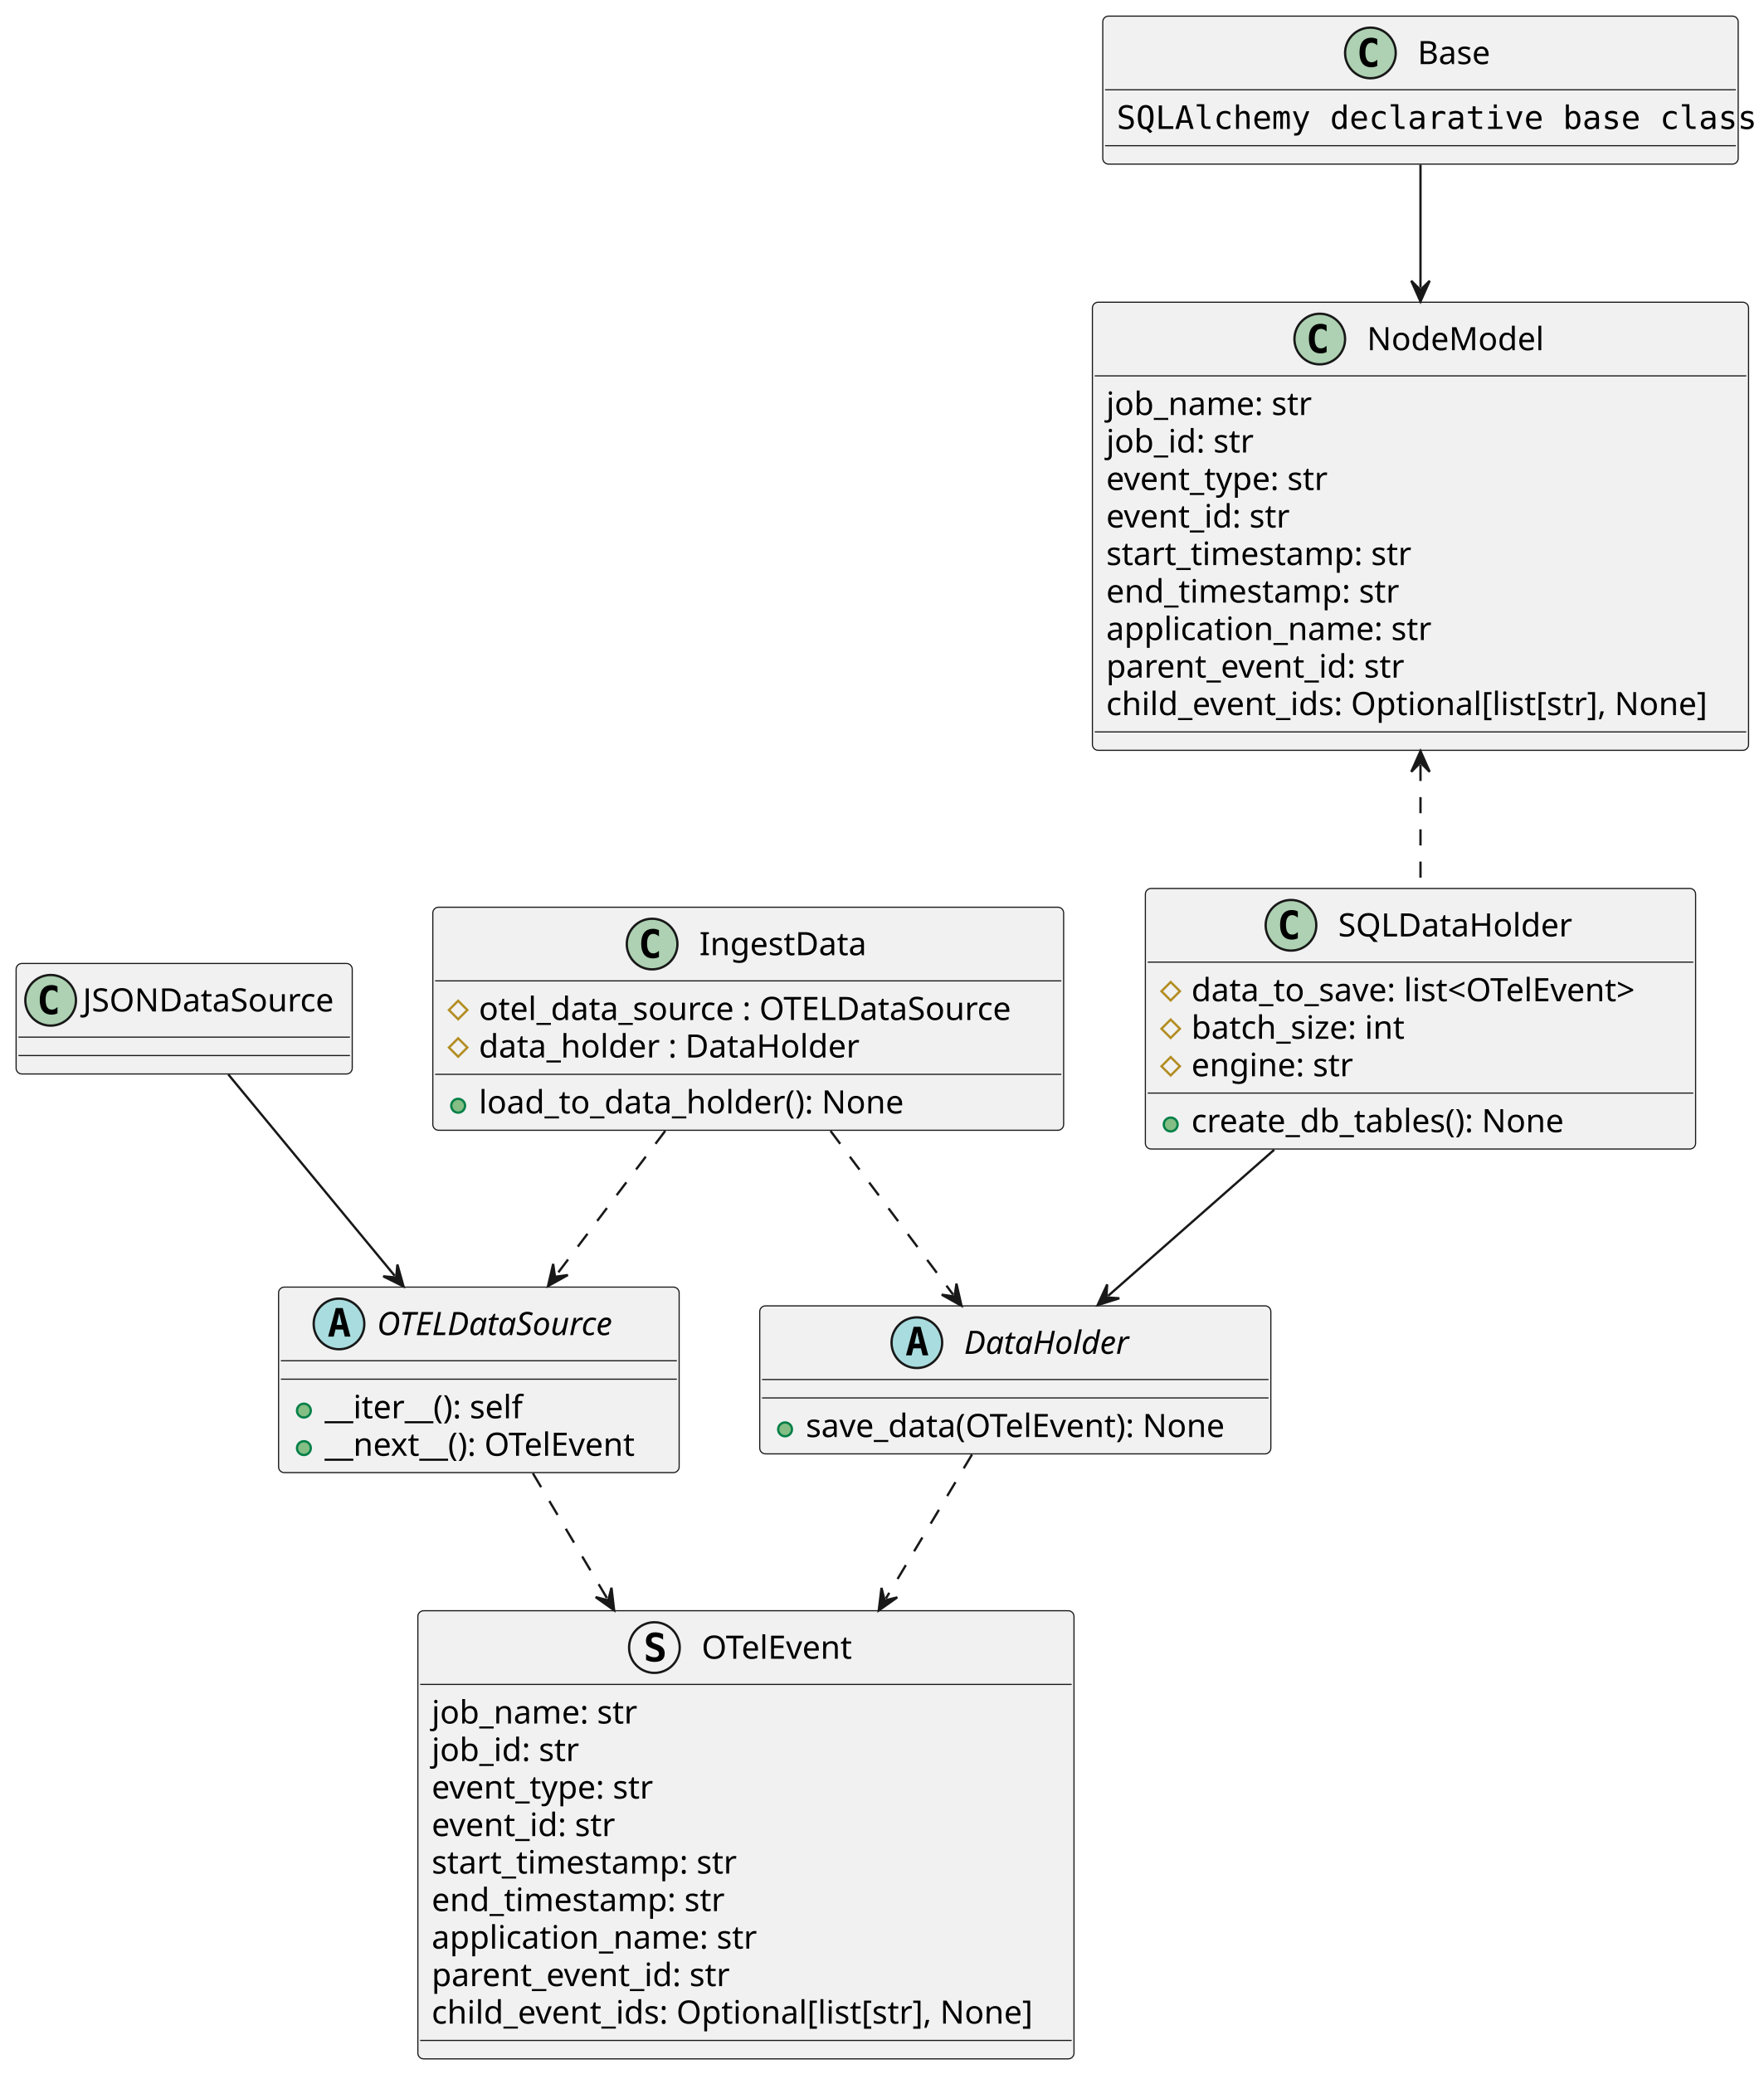
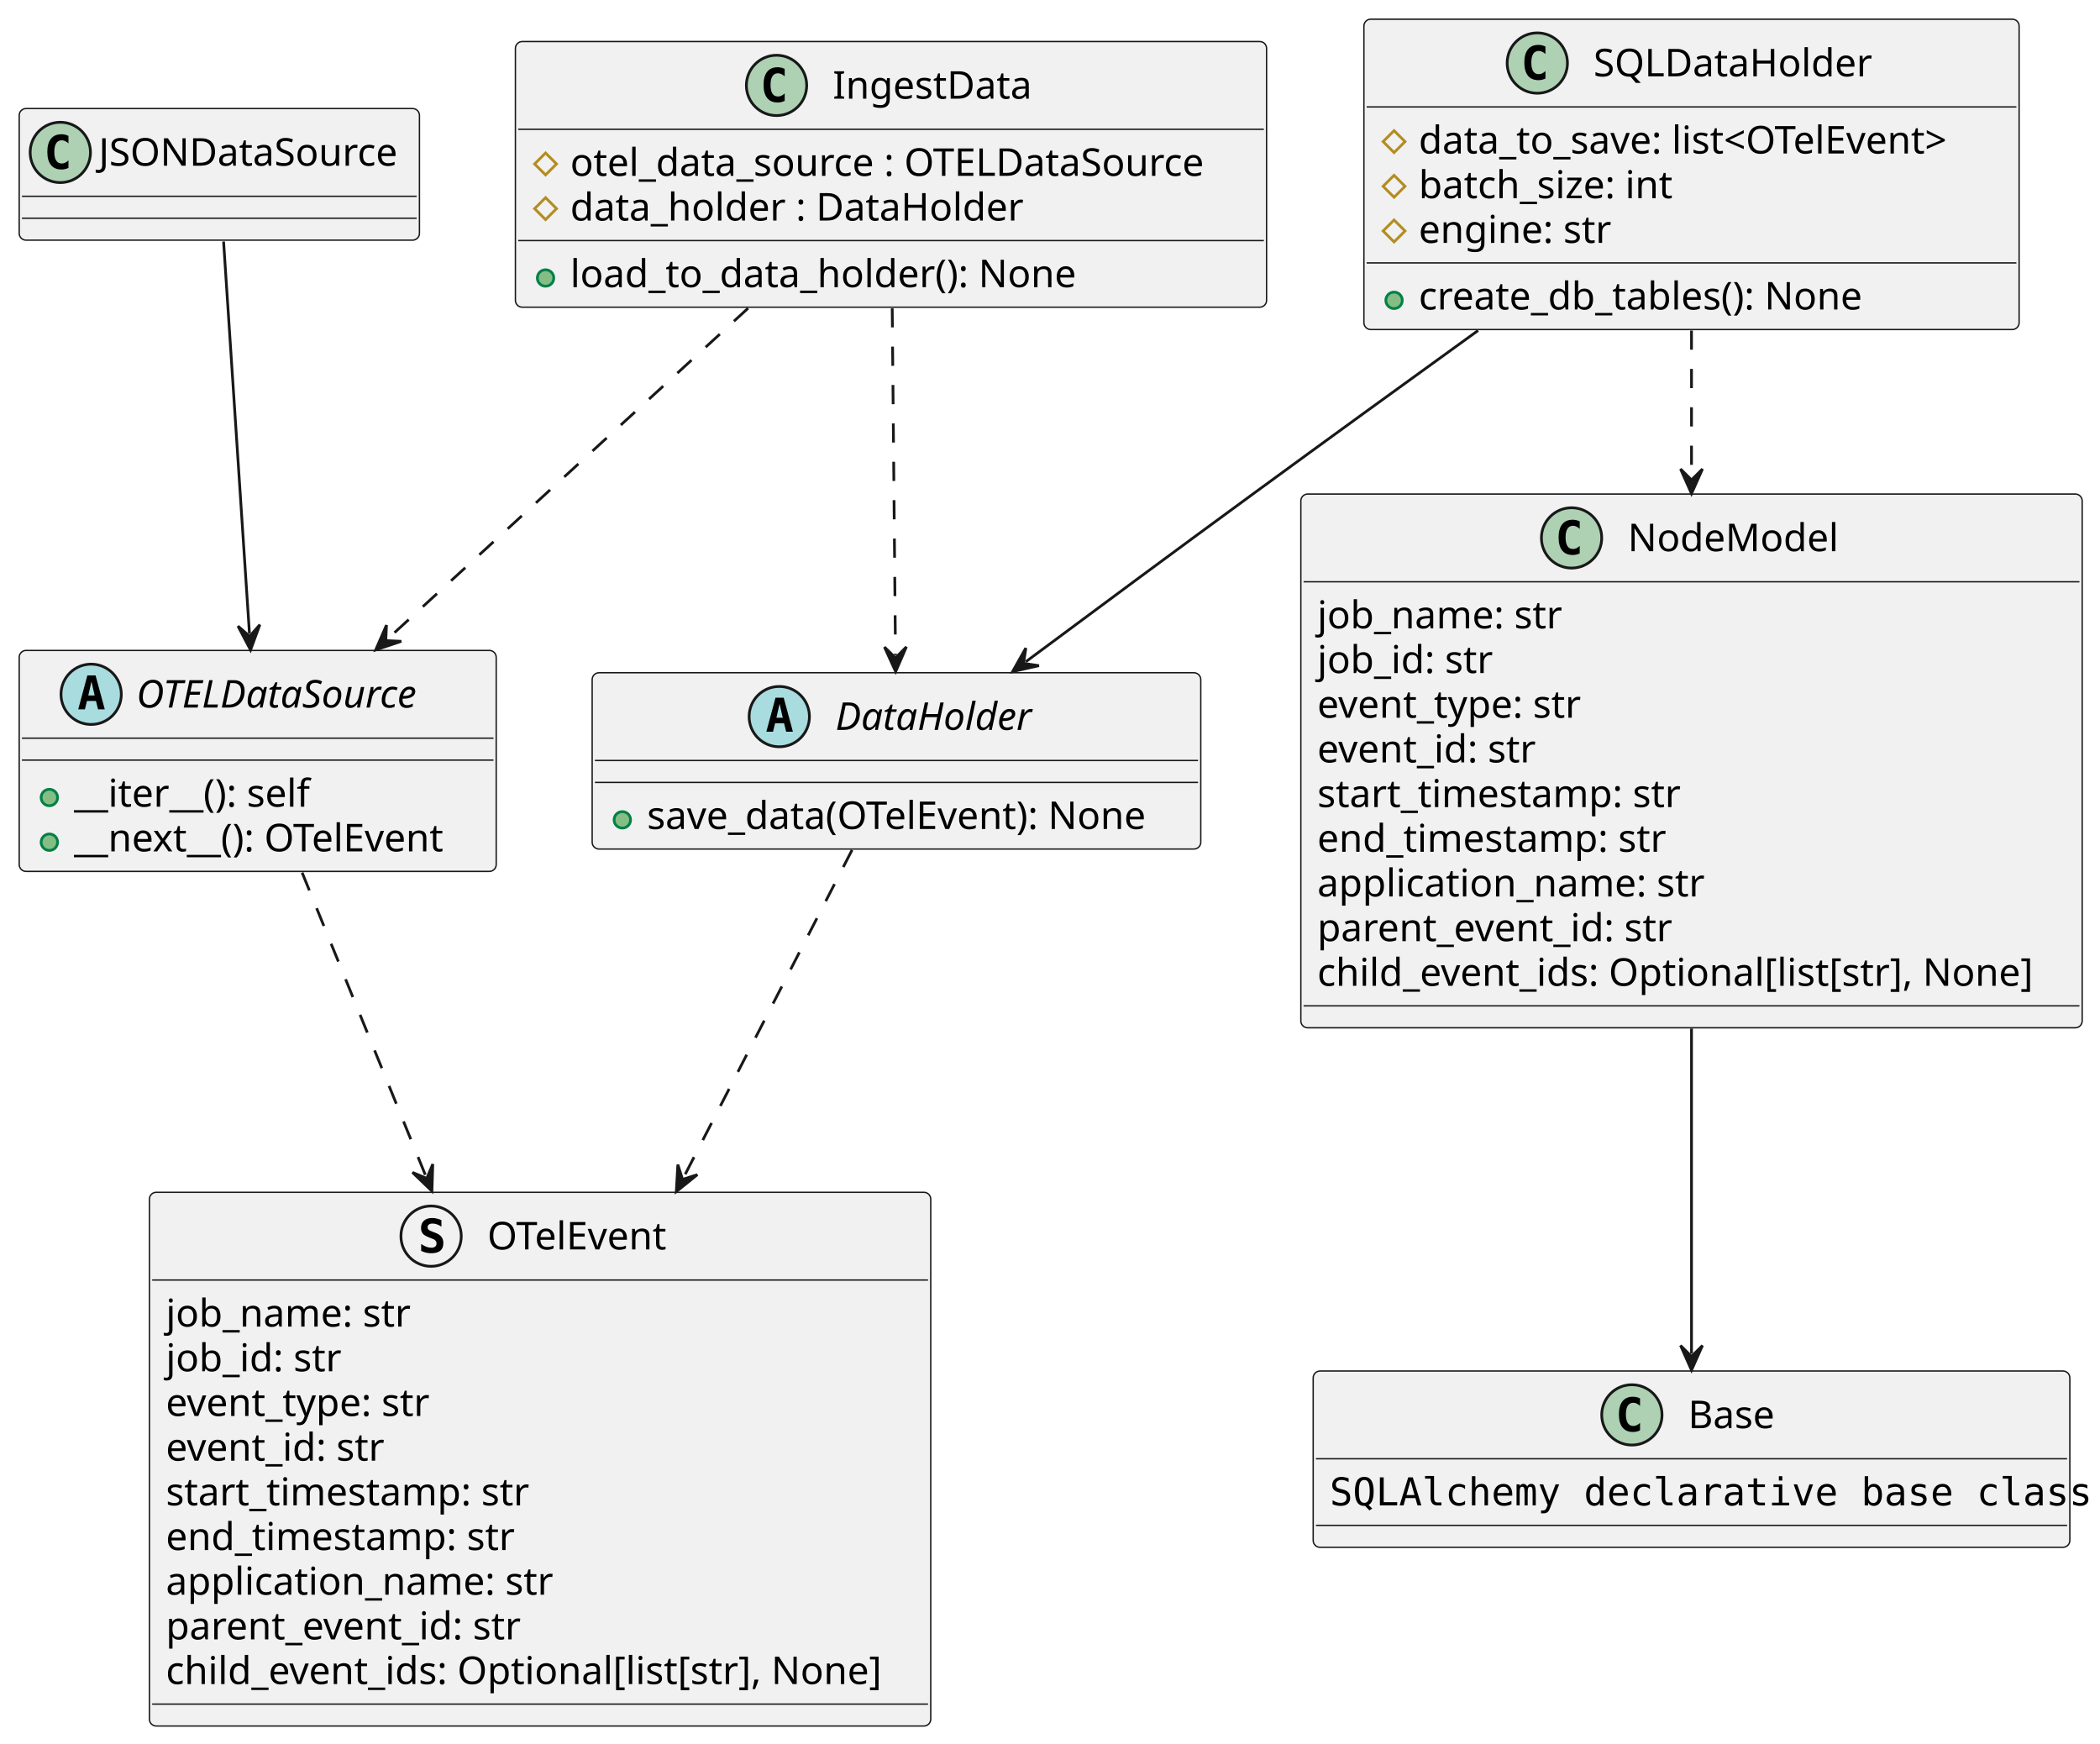
- <svg xmlns="http://www.w3.org/2000/svg" contentStyleType="text/css" height="901px" preserveAspectRatio="none" style="width:766px;height:901px;background:#FFFFFF;" version="1.1" viewBox="0 0 766 901" width="766px" zoomAndPan="magnify">
+ <svg xmlns="http://www.w3.org/2000/svg" contentStyleType="text/css" height="636px" preserveAspectRatio="none" style="width:766px;height:636px;background:#FFFFFF;" version="1.1" viewBox="0 0 766 636" width="766px" zoomAndPan="magnify">
  <defs />
  <g>
    <g id="elem_OTelEvent">
-       <rect codeLine="2" fill="#F1F1F1" height="194.672" id="OTelEvent" rx="2.5" ry="2.5" style="stroke:#181818;stroke-width:0.5;" width="285" x="181.5" y="699.75" />
-       <ellipse cx="284.25" cy="715.75" fill="#F1F1F1" rx="11" ry="11" style="stroke:#181818;stroke-width:1.0;" />
-       <path d="M283.734,716.312 Q281.875,715.609 281.219,714.844 Q280.578,714.062 280.578,712.75 Q280.578,711.062 281.656,710.094 Q282.734,709.125 284.609,709.125 Q285.469,709.125 286.312,709.328 Q287.172,709.516 288.016,709.906 L288.016,712.297 Q287.234,711.734 286.406,711.453 Q285.594,711.156 284.797,711.156 Q283.922,711.156 283.438,711.516 Q282.969,711.875 282.969,712.531 Q282.969,713.047 283.312,713.391 Q283.656,713.719 284.75,714.125 L285.812,714.531 Q287.297,715.078 288,715.984 Q288.719,716.891 288.719,718.266 Q288.719,720.141 287.609,721.062 Q286.5,721.984 284.25,721.984 Q283.328,721.984 282.406,721.766 Q281.484,721.547 280.625,721.125 L280.625,718.594 Q281.594,719.281 282.516,719.625 Q283.438,719.969 284.328,719.969 Q285.234,719.969 285.734,719.562 Q286.234,719.141 286.234,718.406 Q286.234,717.844 285.891,717.438 Q285.562,717.016 284.938,716.766 L283.734,716.312 Z " fill="#000000" />
-       <text fill="#000000" font-family="sans-serif" font-size="14" lengthAdjust="spacing" textLength="71" x="304.75" y="720.597">OTelEvent</text>
-       <line style="stroke:#181818;stroke-width:0.5;" x1="182.5" x2="465.5" y1="731.75" y2="731.75" />
-       <text fill="#000000" font-family="sans-serif" font-size="14" lengthAdjust="spacing" textLength="94" x="187.5" y="748.745">job_name: str</text>
-       <text fill="#000000" font-family="sans-serif" font-size="14" lengthAdjust="spacing" textLength="67" x="187.5" y="765.042">job_id: str</text>
-       <text fill="#000000" font-family="sans-serif" font-size="14" lengthAdjust="spacing" textLength="103" x="187.5" y="781.339">event_type: str</text>
-       <text fill="#000000" font-family="sans-serif" font-size="14" lengthAdjust="spacing" textLength="85" x="187.5" y="797.636">event_id: str</text>
-       <text fill="#000000" font-family="sans-serif" font-size="14" lengthAdjust="spacing" textLength="138" x="187.5" y="813.933">start_timestamp: str</text>
-       <text fill="#000000" font-family="sans-serif" font-size="14" lengthAdjust="spacing" textLength="134" x="187.5" y="830.23">end_timestamp: str</text>
-       <text fill="#000000" font-family="sans-serif" font-size="14" lengthAdjust="spacing" textLength="147" x="187.5" y="846.526">application_name: str</text>
-       <text fill="#000000" font-family="sans-serif" font-size="14" lengthAdjust="spacing" textLength="137" x="187.5" y="862.823">parent_event_id: str</text>
-       <text fill="#000000" font-family="sans-serif" font-size="14" lengthAdjust="spacing" textLength="273" x="187.5" y="879.12">child_event_ids: Optional[list[str], None]</text>
-       <line style="stroke:#181818;stroke-width:0.5;" x1="182.5" x2="465.5" y1="886.422" y2="886.422" />
+       <rect codeLine="2" fill="#F1F1F1" height="194.672" id="OTelEvent" rx="2.5" ry="2.5" style="stroke:#181818;stroke-width:0.5;" width="285" x="54.5" y="434.86" />
+       <ellipse cx="157.25" cy="450.86" fill="#F1F1F1" rx="11" ry="11" style="stroke:#181818;stroke-width:1.0;" />
+       <path d="M156.734,451.423 Q154.875,450.719 154.219,449.954 Q153.578,449.173 153.578,447.86 Q153.578,446.173 154.656,445.204 Q155.734,444.235 157.609,444.235 Q158.469,444.235 159.312,444.438 Q160.172,444.626 161.016,445.016 L161.016,447.407 Q160.234,446.844 159.406,446.563 Q158.594,446.266 157.797,446.266 Q156.922,446.266 156.438,446.626 Q155.969,446.985 155.969,447.641 Q155.969,448.157 156.312,448.501 Q156.656,448.829 157.75,449.235 L158.812,449.641 Q160.297,450.188 161,451.094 Q161.719,452.001 161.719,453.376 Q161.719,455.251 160.609,456.173 Q159.5,457.094 157.25,457.094 Q156.328,457.094 155.406,456.876 Q154.484,456.657 153.625,456.235 L153.625,453.704 Q154.594,454.391 155.516,454.735 Q156.438,455.079 157.328,455.079 Q158.234,455.079 158.734,454.673 Q159.234,454.251 159.234,453.516 Q159.234,452.954 158.891,452.548 Q158.562,452.126 157.938,451.876 L156.734,451.423 Z " fill="#000000" />
+       <text fill="#000000" font-family="sans-serif" font-size="14" lengthAdjust="spacing" textLength="71" x="177.75" y="455.707">OTelEvent</text>
+       <line style="stroke:#181818;stroke-width:0.5;" x1="55.5" x2="338.5" y1="466.86" y2="466.86" />
+       <text fill="#000000" font-family="sans-serif" font-size="14" lengthAdjust="spacing" textLength="94" x="60.5" y="483.855">job_name: str</text>
+       <text fill="#000000" font-family="sans-serif" font-size="14" lengthAdjust="spacing" textLength="67" x="60.5" y="500.152">job_id: str</text>
+       <text fill="#000000" font-family="sans-serif" font-size="14" lengthAdjust="spacing" textLength="103" x="60.5" y="516.449">event_type: str</text>
+       <text fill="#000000" font-family="sans-serif" font-size="14" lengthAdjust="spacing" textLength="85" x="60.5" y="532.746">event_id: str</text>
+       <text fill="#000000" font-family="sans-serif" font-size="14" lengthAdjust="spacing" textLength="138" x="60.5" y="549.043">start_timestamp: str</text>
+       <text fill="#000000" font-family="sans-serif" font-size="14" lengthAdjust="spacing" textLength="134" x="60.5" y="565.34">end_timestamp: str</text>
+       <text fill="#000000" font-family="sans-serif" font-size="14" lengthAdjust="spacing" textLength="147" x="60.5" y="581.636">application_name: str</text>
+       <text fill="#000000" font-family="sans-serif" font-size="14" lengthAdjust="spacing" textLength="137" x="60.5" y="597.933">parent_event_id: str</text>
+       <text fill="#000000" font-family="sans-serif" font-size="14" lengthAdjust="spacing" textLength="273" x="60.5" y="614.23">child_event_ids: Optional[list[str], None]</text>
+       <line style="stroke:#181818;stroke-width:0.5;" x1="55.5" x2="338.5" y1="621.532" y2="621.532" />
    </g>
    <g id="elem_OTELDataSource">
-       <rect codeLine="14" fill="#F1F1F1" height="80.594" id="OTELDataSource" rx="2.5" ry="2.5" style="stroke:#181818;stroke-width:0.5;" width="174" x="121" y="559.15" />
-       <ellipse cx="147.25" cy="575.15" fill="#A9DCDF" rx="11" ry="11" style="stroke:#181818;stroke-width:1.0;" />
-       <path d="M147.359,570.494 L146.203,575.572 L148.531,575.572 L147.359,570.494 Z M145.875,568.259 L148.859,568.259 L152.219,580.65 L149.766,580.65 L149,577.587 L145.719,577.587 L144.969,580.65 L142.531,580.65 L145.875,568.259 Z " fill="#000000" />
-       <text fill="#000000" font-family="sans-serif" font-size="14" font-style="italic" lengthAdjust="spacing" textLength="117" x="163.75" y="579.997">OTELDataSource</text>
-       <line style="stroke:#181818;stroke-width:0.5;" x1="122" x2="294" y1="591.15" y2="591.15" />
-       <line style="stroke:#181818;stroke-width:0.5;" x1="122" x2="294" y1="599.15" y2="599.15" />
-       <ellipse cx="132" cy="612.798" fill="#84BE84" rx="3" ry="3" style="stroke:#038048;stroke-width:1.0;" />
-       <text fill="#000000" font-family="sans-serif" font-size="14" lengthAdjust="spacing" textLength="93" x="141" y="616.145">__iter__(): self</text>
-       <ellipse cx="132" cy="629.095" fill="#84BE84" rx="3" ry="3" style="stroke:#038048;stroke-width:1.0;" />
-       <text fill="#000000" font-family="sans-serif" font-size="14" lengthAdjust="spacing" textLength="148" x="141" y="632.442">__next__(): OTelEvent</text>
+       <rect codeLine="14" fill="#F1F1F1" height="80.594" id="OTELDataSource" rx="2.5" ry="2.5" style="stroke:#181818;stroke-width:0.5;" width="174" x="7" y="237.23" />
+       <ellipse cx="33.25" cy="253.23" fill="#A9DCDF" rx="11" ry="11" style="stroke:#181818;stroke-width:1.0;" />
+       <path d="M33.359,248.574 L32.203,253.652 L34.531,253.652 L33.359,248.574 Z M31.875,246.339 L34.859,246.339 L38.219,258.73 L35.766,258.73 L35,255.667 L31.719,255.667 L30.969,258.73 L28.531,258.73 L31.875,246.339 Z " fill="#000000" />
+       <text fill="#000000" font-family="sans-serif" font-size="14" font-style="italic" lengthAdjust="spacing" textLength="117" x="49.75" y="258.077">OTELDataSource</text>
+       <line style="stroke:#181818;stroke-width:0.5;" x1="8" x2="180" y1="269.23" y2="269.23" />
+       <line style="stroke:#181818;stroke-width:0.5;" x1="8" x2="180" y1="277.23" y2="277.23" />
+       <ellipse cx="18" cy="290.878" fill="#84BE84" rx="3" ry="3" style="stroke:#038048;stroke-width:1.0;" />
+       <text fill="#000000" font-family="sans-serif" font-size="14" lengthAdjust="spacing" textLength="93" x="27" y="294.225">__iter__(): self</text>
+       <ellipse cx="18" cy="307.175" fill="#84BE84" rx="3" ry="3" style="stroke:#038048;stroke-width:1.0;" />
+       <text fill="#000000" font-family="sans-serif" font-size="14" lengthAdjust="spacing" textLength="148" x="27" y="310.522">__next__(): OTelEvent</text>
    </g>
    <g id="elem_JSONDataSource">
-       <rect codeLine="19" fill="#F1F1F1" height="48" id="JSONDataSource" rx="2.5" ry="2.5" style="stroke:#181818;stroke-width:0.5;" width="146" x="7" y="418.56" />
-       <ellipse cx="22" cy="434.56" fill="#ADD1B2" rx="11" ry="11" style="stroke:#181818;stroke-width:1.0;" />
-       <path d="M24.969,440.201 Q24.391,440.498 23.75,440.638 Q23.109,440.794 22.406,440.794 Q19.906,440.794 18.578,439.154 Q17.266,437.498 17.266,434.373 Q17.266,431.248 18.578,429.591 Q19.906,427.935 22.406,427.935 Q23.109,427.935 23.75,428.091 Q24.406,428.248 24.969,428.544 L24.969,431.263 Q24.344,430.685 23.75,430.419 Q23.156,430.138 22.531,430.138 Q21.188,430.138 20.5,431.216 Q19.812,432.279 19.812,434.373 Q19.812,436.466 20.5,437.544 Q21.188,438.607 22.531,438.607 Q23.156,438.607 23.75,438.341 Q24.344,438.06 24.969,437.482 L24.969,440.201 Z " fill="#000000" />
-       <text fill="#000000" font-family="sans-serif" font-size="14" lengthAdjust="spacing" textLength="114" x="36" y="439.407">JSONDataSource</text>
-       <line style="stroke:#181818;stroke-width:0.5;" x1="8" x2="152" y1="450.56" y2="450.56" />
-       <line style="stroke:#181818;stroke-width:0.5;" x1="8" x2="152" y1="458.56" y2="458.56" />
+       <rect codeLine="19" fill="#F1F1F1" height="48" id="JSONDataSource" rx="2.5" ry="2.5" style="stroke:#181818;stroke-width:0.5;" width="146" x="7" y="39.59" />
+       <ellipse cx="22" cy="55.59" fill="#ADD1B2" rx="11" ry="11" style="stroke:#181818;stroke-width:1.0;" />
+       <path d="M24.969,61.231 Q24.391,61.528 23.75,61.668 Q23.109,61.824 22.406,61.824 Q19.906,61.824 18.578,60.184 Q17.266,58.528 17.266,55.403 Q17.266,52.278 18.578,50.621 Q19.906,48.965 22.406,48.965 Q23.109,48.965 23.75,49.121 Q24.406,49.278 24.969,49.574 L24.969,52.293 Q24.344,51.715 23.75,51.449 Q23.156,51.168 22.531,51.168 Q21.188,51.168 20.5,52.246 Q19.812,53.309 19.812,55.403 Q19.812,57.496 20.5,58.574 Q21.188,59.637 22.531,59.637 Q23.156,59.637 23.75,59.371 Q24.344,59.09 24.969,58.512 L24.969,61.231 Z " fill="#000000" />
+       <text fill="#000000" font-family="sans-serif" font-size="14" lengthAdjust="spacing" textLength="114" x="36" y="60.437">JSONDataSource</text>
+       <line style="stroke:#181818;stroke-width:0.5;" x1="8" x2="152" y1="71.59" y2="71.59" />
+       <line style="stroke:#181818;stroke-width:0.5;" x1="8" x2="152" y1="79.59" y2="79.59" />
    </g>
    <g id="elem_SQLDataHolder">
-       <rect codeLine="21" fill="#F1F1F1" height="113.188" id="SQLDataHolder" rx="2.5" ry="2.5" style="stroke:#181818;stroke-width:0.5;" width="239" x="497.5" y="385.97" />
-       <ellipse cx="560.75" cy="401.97" fill="#ADD1B2" rx="11" ry="11" style="stroke:#181818;stroke-width:1.0;" />
-       <path d="M563.719,407.611 Q563.141,407.908 562.5,408.048 Q561.859,408.204 561.156,408.204 Q558.656,408.204 557.328,406.564 Q556.016,404.908 556.016,401.783 Q556.016,398.658 557.328,397.001 Q558.656,395.345 561.156,395.345 Q561.859,395.345 562.5,395.501 Q563.156,395.658 563.719,395.954 L563.719,398.673 Q563.094,398.095 562.5,397.829 Q561.906,397.548 561.281,397.548 Q559.938,397.548 559.25,398.626 Q558.562,399.689 558.562,401.783 Q558.562,403.876 559.25,404.954 Q559.938,406.017 561.281,406.017 Q561.906,406.017 562.5,405.751 Q563.094,405.47 563.719,404.892 L563.719,407.611 Z " fill="#000000" />
-       <text fill="#000000" font-family="sans-serif" font-size="14" lengthAdjust="spacing" textLength="104" x="581.25" y="406.817">SQLDataHolder</text>
-       <line style="stroke:#181818;stroke-width:0.5;" x1="498.5" x2="735.5" y1="417.97" y2="417.97" />
-       <polygon fill="none" points="508.5,426.618,512.5,430.618,508.5,434.618,504.5,430.618" style="stroke:#B38D22;stroke-width:1.0;" />
-       <text fill="#000000" font-family="sans-serif" font-size="14" lengthAdjust="spacing" textLength="213" x="517.5" y="434.965">data_to_save: list&lt;OTelEvent&gt;</text>
-       <polygon fill="none" points="508.5,442.915,512.5,446.915,508.5,450.915,504.5,446.915" style="stroke:#B38D22;stroke-width:1.0;" />
-       <text fill="#000000" font-family="sans-serif" font-size="14" lengthAdjust="spacing" textLength="100" x="517.5" y="451.262">batch_size: int</text>
-       <polygon fill="none" points="508.5,459.212,512.5,463.212,508.5,467.212,504.5,463.212" style="stroke:#B38D22;stroke-width:1.0;" />
-       <text fill="#000000" font-family="sans-serif" font-size="14" lengthAdjust="spacing" textLength="75" x="517.5" y="467.559">engine: str</text>
-       <line style="stroke:#181818;stroke-width:0.5;" x1="498.5" x2="735.5" y1="474.861" y2="474.861" />
-       <ellipse cx="508.5" cy="488.509" fill="#84BE84" rx="3" ry="3" style="stroke:#038048;stroke-width:1.0;" />
-       <text fill="#000000" font-family="sans-serif" font-size="14" lengthAdjust="spacing" textLength="174" x="517.5" y="491.856">create_db_tables(): None</text>
+       <rect codeLine="21" fill="#F1F1F1" height="113.188" id="SQLDataHolder" rx="2.5" ry="2.5" style="stroke:#181818;stroke-width:0.5;" width="239" x="497.5" y="7" />
+       <ellipse cx="560.75" cy="23" fill="#ADD1B2" rx="11" ry="11" style="stroke:#181818;stroke-width:1.0;" />
+       <path d="M563.719,28.641 Q563.141,28.938 562.5,29.078 Q561.859,29.234 561.156,29.234 Q558.656,29.234 557.328,27.594 Q556.016,25.938 556.016,22.812 Q556.016,19.688 557.328,18.031 Q558.656,16.375 561.156,16.375 Q561.859,16.375 562.5,16.531 Q563.156,16.688 563.719,16.984 L563.719,19.703 Q563.094,19.125 562.5,18.859 Q561.906,18.578 561.281,18.578 Q559.938,18.578 559.25,19.656 Q558.562,20.719 558.562,22.812 Q558.562,24.906 559.25,25.984 Q559.938,27.047 561.281,27.047 Q561.906,27.047 562.5,26.781 Q563.094,26.5 563.719,25.922 L563.719,28.641 Z " fill="#000000" />
+       <text fill="#000000" font-family="sans-serif" font-size="14" lengthAdjust="spacing" textLength="104" x="581.25" y="27.847">SQLDataHolder</text>
+       <line style="stroke:#181818;stroke-width:0.5;" x1="498.5" x2="735.5" y1="39" y2="39" />
+       <polygon fill="none" points="508.5,47.648,512.5,51.648,508.5,55.648,504.5,51.648" style="stroke:#B38D22;stroke-width:1.0;" />
+       <text fill="#000000" font-family="sans-serif" font-size="14" lengthAdjust="spacing" textLength="213" x="517.5" y="55.995">data_to_save: list&lt;OTelEvent&gt;</text>
+       <polygon fill="none" points="508.5,63.945,512.5,67.945,508.5,71.945,504.5,67.945" style="stroke:#B38D22;stroke-width:1.0;" />
+       <text fill="#000000" font-family="sans-serif" font-size="14" lengthAdjust="spacing" textLength="100" x="517.5" y="72.292">batch_size: int</text>
+       <polygon fill="none" points="508.5,80.242,512.5,84.242,508.5,88.242,504.5,84.242" style="stroke:#B38D22;stroke-width:1.0;" />
+       <text fill="#000000" font-family="sans-serif" font-size="14" lengthAdjust="spacing" textLength="75" x="517.5" y="88.589">engine: str</text>
+       <line style="stroke:#181818;stroke-width:0.5;" x1="498.5" x2="735.5" y1="95.891" y2="95.891" />
+       <ellipse cx="508.5" cy="109.539" fill="#84BE84" rx="3" ry="3" style="stroke:#038048;stroke-width:1.0;" />
+       <text fill="#000000" font-family="sans-serif" font-size="14" lengthAdjust="spacing" textLength="174" x="517.5" y="112.886">create_db_tables(): None</text>
    </g>
    <g id="elem_NodeModel">
-       <rect codeLine="28" fill="#F1F1F1" height="194.672" id="NodeModel" rx="2.5" ry="2.5" style="stroke:#181818;stroke-width:0.5;" width="285" x="474.5" y="131.29" />
-       <ellipse cx="573.25" cy="147.29" fill="#ADD1B2" rx="11" ry="11" style="stroke:#181818;stroke-width:1.0;" />
-       <path d="M576.219,152.931 Q575.641,153.227 575,153.368 Q574.359,153.524 573.656,153.524 Q571.156,153.524 569.828,151.884 Q568.516,150.227 568.516,147.102 Q568.516,143.977 569.828,142.321 Q571.156,140.665 573.656,140.665 Q574.359,140.665 575,140.821 Q575.656,140.977 576.219,141.274 L576.219,143.993 Q575.594,143.415 575,143.149 Q574.406,142.868 573.781,142.868 Q572.438,142.868 571.75,143.946 Q571.062,145.009 571.062,147.102 Q571.062,149.196 571.75,150.274 Q572.438,151.337 573.781,151.337 Q574.406,151.337 575,151.071 Q575.594,150.79 576.219,150.212 L576.219,152.931 Z " fill="#000000" />
-       <text fill="#000000" font-family="sans-serif" font-size="14" lengthAdjust="spacing" textLength="79" x="593.75" y="152.137">NodeModel</text>
-       <line style="stroke:#181818;stroke-width:0.5;" x1="475.5" x2="758.5" y1="163.29" y2="163.29" />
-       <text fill="#000000" font-family="sans-serif" font-size="14" lengthAdjust="spacing" textLength="94" x="480.5" y="180.285">job_name: str</text>
-       <text fill="#000000" font-family="sans-serif" font-size="14" lengthAdjust="spacing" textLength="67" x="480.5" y="196.582">job_id: str</text>
-       <text fill="#000000" font-family="sans-serif" font-size="14" lengthAdjust="spacing" textLength="103" x="480.5" y="212.879">event_type: str</text>
-       <text fill="#000000" font-family="sans-serif" font-size="14" lengthAdjust="spacing" textLength="85" x="480.5" y="229.176">event_id: str</text>
-       <text fill="#000000" font-family="sans-serif" font-size="14" lengthAdjust="spacing" textLength="138" x="480.5" y="245.473">start_timestamp: str</text>
-       <text fill="#000000" font-family="sans-serif" font-size="14" lengthAdjust="spacing" textLength="134" x="480.5" y="261.769">end_timestamp: str</text>
-       <text fill="#000000" font-family="sans-serif" font-size="14" lengthAdjust="spacing" textLength="147" x="480.5" y="278.066">application_name: str</text>
-       <text fill="#000000" font-family="sans-serif" font-size="14" lengthAdjust="spacing" textLength="137" x="480.5" y="294.363">parent_event_id: str</text>
-       <text fill="#000000" font-family="sans-serif" font-size="14" lengthAdjust="spacing" textLength="273" x="480.5" y="310.66">child_event_ids: Optional[list[str], None]</text>
-       <line style="stroke:#181818;stroke-width:0.5;" x1="475.5" x2="758.5" y1="317.962" y2="317.962" />
+       <rect codeLine="28" fill="#F1F1F1" height="194.672" id="NodeModel" rx="2.5" ry="2.5" style="stroke:#181818;stroke-width:0.5;" width="285" x="474.5" y="180.19" />
+       <ellipse cx="573.25" cy="196.19" fill="#ADD1B2" rx="11" ry="11" style="stroke:#181818;stroke-width:1.0;" />
+       <path d="M576.219,201.831 Q575.641,202.127 575,202.268 Q574.359,202.424 573.656,202.424 Q571.156,202.424 569.828,200.784 Q568.516,199.127 568.516,196.002 Q568.516,192.877 569.828,191.221 Q571.156,189.565 573.656,189.565 Q574.359,189.565 575,189.721 Q575.656,189.877 576.219,190.174 L576.219,192.893 Q575.594,192.315 575,192.049 Q574.406,191.768 573.781,191.768 Q572.438,191.768 571.75,192.846 Q571.062,193.909 571.062,196.002 Q571.062,198.096 571.75,199.174 Q572.438,200.237 573.781,200.237 Q574.406,200.237 575,199.971 Q575.594,199.69 576.219,199.112 L576.219,201.831 Z " fill="#000000" />
+       <text fill="#000000" font-family="sans-serif" font-size="14" lengthAdjust="spacing" textLength="79" x="593.75" y="201.037">NodeModel</text>
+       <line style="stroke:#181818;stroke-width:0.5;" x1="475.5" x2="758.5" y1="212.19" y2="212.19" />
+       <text fill="#000000" font-family="sans-serif" font-size="14" lengthAdjust="spacing" textLength="94" x="480.5" y="229.185">job_name: str</text>
+       <text fill="#000000" font-family="sans-serif" font-size="14" lengthAdjust="spacing" textLength="67" x="480.5" y="245.482">job_id: str</text>
+       <text fill="#000000" font-family="sans-serif" font-size="14" lengthAdjust="spacing" textLength="103" x="480.5" y="261.779">event_type: str</text>
+       <text fill="#000000" font-family="sans-serif" font-size="14" lengthAdjust="spacing" textLength="85" x="480.5" y="278.076">event_id: str</text>
+       <text fill="#000000" font-family="sans-serif" font-size="14" lengthAdjust="spacing" textLength="138" x="480.5" y="294.373">start_timestamp: str</text>
+       <text fill="#000000" font-family="sans-serif" font-size="14" lengthAdjust="spacing" textLength="134" x="480.5" y="310.67">end_timestamp: str</text>
+       <text fill="#000000" font-family="sans-serif" font-size="14" lengthAdjust="spacing" textLength="147" x="480.5" y="326.966">application_name: str</text>
+       <text fill="#000000" font-family="sans-serif" font-size="14" lengthAdjust="spacing" textLength="137" x="480.5" y="343.263">parent_event_id: str</text>
+       <text fill="#000000" font-family="sans-serif" font-size="14" lengthAdjust="spacing" textLength="273" x="480.5" y="359.56">child_event_ids: Optional[list[str], None]</text>
+       <line style="stroke:#181818;stroke-width:0.5;" x1="475.5" x2="758.5" y1="366.862" y2="366.862" />
    </g>
    <g id="elem_Base">
-       <rect codeLine="40" fill="#F1F1F1" height="64.297" id="Base" rx="2.5" ry="2.5" style="stroke:#181818;stroke-width:0.5;" width="276" x="479" y="7" />
-       <ellipse cx="595.25" cy="23" fill="#ADD1B2" rx="11" ry="11" style="stroke:#181818;stroke-width:1.0;" />
-       <path d="M598.219,28.641 Q597.641,28.938 597,29.078 Q596.359,29.234 595.656,29.234 Q593.156,29.234 591.828,27.594 Q590.516,25.938 590.516,22.812 Q590.516,19.688 591.828,18.031 Q593.156,16.375 595.656,16.375 Q596.359,16.375 597,16.531 Q597.656,16.688 598.219,16.984 L598.219,19.703 Q597.594,19.125 597,18.859 Q596.406,18.578 595.781,18.578 Q594.438,18.578 593.75,19.656 Q593.062,20.719 593.062,22.812 Q593.062,24.906 593.75,25.984 Q594.438,27.047 595.781,27.047 Q596.406,27.047 597,26.781 Q597.594,26.5 598.219,25.922 L598.219,28.641 Z " fill="#000000" />
-       <text fill="#000000" font-family="sans-serif" font-size="14" lengthAdjust="spacing" textLength="35" x="615.75" y="27.847">Base</text>
-       <line style="stroke:#181818;stroke-width:0.5;" x1="480" x2="754" y1="39" y2="39" />
-       <text fill="#000000" font-family="monospace" font-size="14" lengthAdjust="spacing" textLength="264" x="485" y="55.995">SQLAlchemy declarative base class</text>
-       <line style="stroke:#181818;stroke-width:0.5;" x1="480" x2="754" y1="63.297" y2="63.297" />
+       <rect codeLine="40" fill="#F1F1F1" height="64.297" id="Base" rx="2.5" ry="2.5" style="stroke:#181818;stroke-width:0.5;" width="276" x="479" y="500.05" />
+       <ellipse cx="595.25" cy="516.05" fill="#ADD1B2" rx="11" ry="11" style="stroke:#181818;stroke-width:1.0;" />
+       <path d="M598.219,521.691 Q597.641,521.987 597,522.128 Q596.359,522.284 595.656,522.284 Q593.156,522.284 591.828,520.644 Q590.516,518.987 590.516,515.862 Q590.516,512.737 591.828,511.081 Q593.156,509.425 595.656,509.425 Q596.359,509.425 597,509.581 Q597.656,509.738 598.219,510.034 L598.219,512.753 Q597.594,512.175 597,511.909 Q596.406,511.628 595.781,511.628 Q594.438,511.628 593.75,512.706 Q593.062,513.769 593.062,515.862 Q593.062,517.956 593.75,519.034 Q594.438,520.097 595.781,520.097 Q596.406,520.097 597,519.831 Q597.594,519.55 598.219,518.972 L598.219,521.691 Z " fill="#000000" />
+       <text fill="#000000" font-family="sans-serif" font-size="14" lengthAdjust="spacing" textLength="35" x="615.75" y="520.897">Base</text>
+       <line style="stroke:#181818;stroke-width:0.5;" x1="480" x2="754" y1="532.05" y2="532.05" />
+       <text fill="#000000" font-family="monospace" font-size="14" lengthAdjust="spacing" textLength="264" x="485" y="549.045">SQLAlchemy declarative base class</text>
+       <line style="stroke:#181818;stroke-width:0.5;" x1="480" x2="754" y1="556.347" y2="556.347" />
    </g>
    <g id="elem_DataHolder">
-       <rect codeLine="44" fill="#F1F1F1" height="64.297" id="DataHolder" rx="2.5" ry="2.5" style="stroke:#181818;stroke-width:0.5;" width="222" x="330" y="567.3" />
-       <ellipse cx="398.25" cy="583.3" fill="#A9DCDF" rx="11" ry="11" style="stroke:#181818;stroke-width:1.0;" />
-       <path d="M398.359,578.644 L397.203,583.722 L399.531,583.722 L398.359,578.644 Z M396.875,576.409 L399.859,576.409 L403.219,588.8 L400.766,588.8 L400,585.737 L396.719,585.737 L395.969,588.8 L393.531,588.8 L396.875,576.409 Z " fill="#000000" />
-       <text fill="#000000" font-family="sans-serif" font-size="14" font-style="italic" lengthAdjust="spacing" textLength="77" x="418.75" y="588.147">DataHolder</text>
-       <line style="stroke:#181818;stroke-width:0.5;" x1="331" x2="551" y1="599.3" y2="599.3" />
-       <line style="stroke:#181818;stroke-width:0.5;" x1="331" x2="551" y1="607.3" y2="607.3" />
-       <ellipse cx="341" cy="620.948" fill="#84BE84" rx="3" ry="3" style="stroke:#038048;stroke-width:1.0;" />
-       <text fill="#000000" font-family="sans-serif" font-size="14" lengthAdjust="spacing" textLength="196" x="350" y="624.295">save_data(OTelEvent): None</text>
+       <rect codeLine="44" fill="#F1F1F1" height="64.297" id="DataHolder" rx="2.5" ry="2.5" style="stroke:#181818;stroke-width:0.5;" width="222" x="216" y="245.37" />
+       <ellipse cx="284.25" cy="261.37" fill="#A9DCDF" rx="11" ry="11" style="stroke:#181818;stroke-width:1.0;" />
+       <path d="M284.359,256.714 L283.203,261.792 L285.531,261.792 L284.359,256.714 Z M282.875,254.479 L285.859,254.479 L289.219,266.87 L286.766,266.87 L286,263.808 L282.719,263.808 L281.969,266.87 L279.531,266.87 L282.875,254.479 Z " fill="#000000" />
+       <text fill="#000000" font-family="sans-serif" font-size="14" font-style="italic" lengthAdjust="spacing" textLength="77" x="304.75" y="266.217">DataHolder</text>
+       <line style="stroke:#181818;stroke-width:0.5;" x1="217" x2="437" y1="277.37" y2="277.37" />
+       <line style="stroke:#181818;stroke-width:0.5;" x1="217" x2="437" y1="285.37" y2="285.37" />
+       <ellipse cx="227" cy="299.018" fill="#84BE84" rx="3" ry="3" style="stroke:#038048;stroke-width:1.0;" />
+       <text fill="#000000" font-family="sans-serif" font-size="14" lengthAdjust="spacing" textLength="196" x="236" y="302.365">save_data(OTelEvent): None</text>
    </g>
    <g id="elem_IngestData">
-       <rect codeLine="48" fill="#F1F1F1" height="96.891" id="IngestData" rx="2.5" ry="2.5" style="stroke:#181818;stroke-width:0.5;" width="274" x="188" y="394.12" />
-       <ellipse cx="283.25" cy="410.12" fill="#ADD1B2" rx="11" ry="11" style="stroke:#181818;stroke-width:1.0;" />
-       <path d="M286.219,415.761 Q285.641,416.058 285,416.198 Q284.359,416.354 283.656,416.354 Q281.156,416.354 279.828,414.714 Q278.516,413.058 278.516,409.933 Q278.516,406.808 279.828,405.151 Q281.156,403.495 283.656,403.495 Q284.359,403.495 285,403.651 Q285.656,403.808 286.219,404.104 L286.219,406.823 Q285.594,406.245 285,405.979 Q284.406,405.698 283.781,405.698 Q282.438,405.698 281.75,406.776 Q281.062,407.839 281.062,409.933 Q281.062,412.026 281.75,413.104 Q282.438,414.167 283.781,414.167 Q284.406,414.167 285,413.901 Q285.594,413.62 286.219,413.042 L286.219,415.761 Z " fill="#000000" />
-       <text fill="#000000" font-family="sans-serif" font-size="14" lengthAdjust="spacing" textLength="75" x="303.75" y="414.967">IngestData</text>
-       <line style="stroke:#181818;stroke-width:0.5;" x1="189" x2="461" y1="426.12" y2="426.12" />
-       <polygon fill="none" points="199,434.768,203,438.768,199,442.768,195,438.768" style="stroke:#B38D22;stroke-width:1.0;" />
-       <text fill="#000000" font-family="sans-serif" font-size="14" lengthAdjust="spacing" textLength="248" x="208" y="443.115">otel_data_source : OTELDataSource</text>
-       <polygon fill="none" points="199,451.065,203,455.065,199,459.065,195,455.065" style="stroke:#B38D22;stroke-width:1.0;" />
-       <text fill="#000000" font-family="sans-serif" font-size="14" lengthAdjust="spacing" textLength="171" x="208" y="459.412">data_holder : DataHolder</text>
-       <line style="stroke:#181818;stroke-width:0.5;" x1="189" x2="461" y1="466.714" y2="466.714" />
-       <ellipse cx="199" cy="480.362" fill="#84BE84" rx="3" ry="3" style="stroke:#038048;stroke-width:1.0;" />
-       <text fill="#000000" font-family="sans-serif" font-size="14" lengthAdjust="spacing" textLength="194" x="208" y="483.709">load_to_data_holder(): None</text>
+       <rect codeLine="48" fill="#F1F1F1" height="96.891" id="IngestData" rx="2.5" ry="2.5" style="stroke:#181818;stroke-width:0.5;" width="274" x="188" y="15.15" />
+       <ellipse cx="283.25" cy="31.15" fill="#ADD1B2" rx="11" ry="11" style="stroke:#181818;stroke-width:1.0;" />
+       <path d="M286.219,36.791 Q285.641,37.087 285,37.228 Q284.359,37.384 283.656,37.384 Q281.156,37.384 279.828,35.744 Q278.516,34.087 278.516,30.962 Q278.516,27.837 279.828,26.181 Q281.156,24.525 283.656,24.525 Q284.359,24.525 285,24.681 Q285.656,24.837 286.219,25.134 L286.219,27.853 Q285.594,27.275 285,27.009 Q284.406,26.728 283.781,26.728 Q282.438,26.728 281.75,27.806 Q281.062,28.869 281.062,30.962 Q281.062,33.056 281.75,34.134 Q282.438,35.197 283.781,35.197 Q284.406,35.197 285,34.931 Q285.594,34.65 286.219,34.072 L286.219,36.791 Z " fill="#000000" />
+       <text fill="#000000" font-family="sans-serif" font-size="14" lengthAdjust="spacing" textLength="75" x="303.75" y="35.997">IngestData</text>
+       <line style="stroke:#181818;stroke-width:0.5;" x1="189" x2="461" y1="47.15" y2="47.15" />
+       <polygon fill="none" points="199,55.798,203,59.798,199,63.798,195,59.798" style="stroke:#B38D22;stroke-width:1.0;" />
+       <text fill="#000000" font-family="sans-serif" font-size="14" lengthAdjust="spacing" textLength="248" x="208" y="64.145">otel_data_source : OTELDataSource</text>
+       <polygon fill="none" points="199,72.095,203,76.095,199,80.095,195,76.095" style="stroke:#B38D22;stroke-width:1.0;" />
+       <text fill="#000000" font-family="sans-serif" font-size="14" lengthAdjust="spacing" textLength="171" x="208" y="80.442">data_holder : DataHolder</text>
+       <line style="stroke:#181818;stroke-width:0.5;" x1="189" x2="461" y1="87.744" y2="87.744" />
+       <ellipse cx="199" cy="101.392" fill="#84BE84" rx="3" ry="3" style="stroke:#038048;stroke-width:1.0;" />
+       <text fill="#000000" font-family="sans-serif" font-size="14" lengthAdjust="spacing" textLength="194" x="208" y="104.739">load_to_data_holder(): None</text>
    </g>
    <g id="link_IngestData_OTELDataSource">
-       <path codeLine="54" d="M288.94,491.3 C272.63,512.9 257.176,533.342 241.656,553.892 " fill="none" id="IngestData-to-OTELDataSource" style="stroke:#181818;stroke-width:1.0;stroke-dasharray:7.0,7.0;" />
-       <polygon fill="#181818" points="238.04,558.68,246.656,553.909,241.053,554.69,240.272,549.087,238.04,558.68" style="stroke:#181818;stroke-width:1.0;" />
+       <path codeLine="54" d="M272.87,112.42 C231.89,150.02 179.902,197.714 141.462,232.974 " fill="none" id="IngestData-to-OTELDataSource" style="stroke:#181818;stroke-width:1.0;stroke-dasharray:7.0,7.0;" />
+       <polygon fill="#181818" points="137.04,237.03,146.376,233.894,140.725,233.65,140.969,227.999,137.04,237.03" style="stroke:#181818;stroke-width:1.0;" />
    </g>
    <g id="link_IngestData_DataHolder">
-       <path codeLine="55" d="M360.75,491.3 C379.26,516.01 397.735,540.666 414.035,562.446 " fill="none" id="IngestData-to-DataHolder" style="stroke:#181818;stroke-width:1.0;stroke-dasharray:7.0,7.0;" />
-       <polygon fill="#181818" points="417.63,567.25,415.44,557.648,414.634,563.247,409.035,562.441,417.63,567.25" style="stroke:#181818;stroke-width:1.0;" />
+       <path codeLine="55" d="M325.45,112.42 C325.83,152.95 326.313,203.92 326.644,238.96 " fill="none" id="IngestData-to-DataHolder" style="stroke:#181818;stroke-width:1.0;stroke-dasharray:7.0,7.0;" />
+       <polygon fill="#181818" points="326.7,244.96,330.615,235.923,326.653,239.96,322.615,235.998,326.7,244.96" style="stroke:#181818;stroke-width:1.0;" />
    </g>
    <g id="link_OTELDataSource_OTelEvent">
-       <path codeLine="56" d="M231.47,640.04 C241.74,657.35 251.199,673.309 263.689,694.369 " fill="none" id="OTELDataSource-to-OTelEvent" style="stroke:#181818;stroke-width:1.0;stroke-dasharray:7.0,7.0;" />
-       <polygon fill="#181818" points="266.75,699.53,265.599,689.749,264.2,695.229,258.719,693.829,266.75,699.53" style="stroke:#181818;stroke-width:1.0;" />
+       <path codeLine="56" d="M110.21,318.28 C122.9,349.41 138.836,388.504 155.286,428.874 " fill="none" id="OTELDataSource-to-OTelEvent" style="stroke:#181818;stroke-width:1.0;stroke-dasharray:7.0,7.0;" />
+       <polygon fill="#181818" points="157.55,434.43,157.858,424.586,155.663,429.8,150.45,427.605,157.55,434.43" style="stroke:#181818;stroke-width:1.0;" />
    </g>
    <g id="link_JSONDataSource_OTELDataSource">
-       <path codeLine="57" d="M99.16,466.75 C119.25,491.05 147.347,525.066 171.447,554.216 " fill="none" id="JSONDataSource-to-OTELDataSource" style="stroke:#181818;stroke-width:1.0;" />
-       <polygon fill="#181818" points="175.27,558.84,172.618,549.355,172.084,554.986,166.452,554.452,175.27,558.84" style="stroke:#181818;stroke-width:1.0;" />
+       <path codeLine="57" d="M81.55,88.08 C83.93,124.08 88.105,187.313 90.995,231.093 " fill="none" id="JSONDataSource-to-OTELDataSource" style="stroke:#181818;stroke-width:1.0;" />
+       <polygon fill="#181818" points="91.39,237.08,94.788,227.836,91.061,232.091,86.806,228.363,91.39,237.08" style="stroke:#181818;stroke-width:1.0;" />
    </g>
    <g id="link_SQLDataHolder_DataHolder">
-       <path codeLine="58" d="M553.46,499.48 C527.66,522.18 503.325,543.607 481.305,562.977 " fill="none" id="SQLDataHolder-to-DataHolder" style="stroke:#181818;stroke-width:1.0;" />
-       <polygon fill="#181818" points="476.8,566.94,486.2,563.999,480.554,563.638,480.916,557.992,476.8,566.94" style="stroke:#181818;stroke-width:1.0;" />
+       <path codeLine="58" d="M539.14,120.55 C512.99,139.43 483.69,160.66 457,180.19 C427.64,201.67 399.534,222.489 374.164,241.359 " fill="none" id="SQLDataHolder-to-DataHolder" style="stroke:#181818;stroke-width:1.0;" />
+       <polygon fill="#181818" points="369.35,244.94,378.959,242.778,373.362,241.956,374.184,236.359,369.35,244.94" style="stroke:#181818;stroke-width:1.0;" />
    </g>
-     <g id="link_NodeModel_SQLDataHolder">
-       <path codeLine="59" d="M617,332.29 C617,352.6 617,367.36 617,385.57 " fill="none" id="NodeModel-backto-SQLDataHolder" style="stroke:#181818;stroke-width:1.0;stroke-dasharray:7.0,7.0;" />
-       <polygon fill="#181818" points="617,326.29,613,335.29,617,331.29,621,335.29,617,326.29" style="stroke:#181818;stroke-width:1.0;" />
+     <g id="link_SQLDataHolder_NodeModel">
+       <path codeLine="59" d="M617,120.55 C617,138.82 617,153.67 617,174.05 " fill="none" id="SQLDataHolder-to-NodeModel" style="stroke:#181818;stroke-width:1.0;stroke-dasharray:7.0,7.0;" />
+       <polygon fill="#181818" points="617,180.05,621,171.05,617,175.05,613,171.05,617,180.05" style="stroke:#181818;stroke-width:1.0;" />
    </g>
-     <g id="link_Base_NodeModel">
-       <path codeLine="60" d="M617,71.53 C617,88.1 617,103.44 617,124.98 " fill="none" id="Base-to-NodeModel" style="stroke:#181818;stroke-width:1.0;" />
-       <polygon fill="#181818" points="617,130.98,621,121.98,617,125.98,613,121.98,617,130.98" style="stroke:#181818;stroke-width:1.0;" />
+     <g id="link_NodeModel_Base">
+       <path codeLine="60" d="M617,375.13 C617,419.29 617,462.59 617,493.74 " fill="none" id="NodeModel-to-Base" style="stroke:#181818;stroke-width:1.0;" />
+       <polygon fill="#181818" points="617,499.74,621,490.74,617,494.74,613,490.74,617,499.74" style="stroke:#181818;stroke-width:1.0;" />
    </g>
    <g id="link_DataHolder_OTelEvent">
-       <path codeLine="61" d="M422.2,631.88 C411.09,650.46 399.44,669.941 384.78,694.451 " fill="none" id="DataHolder-to-OTelEvent" style="stroke:#181818;stroke-width:1.0;stroke-dasharray:7.0,7.0;" />
-       <polygon fill="#181818" points="381.7,699.6,389.753,693.929,384.267,695.309,382.887,689.823,381.7,699.6" style="stroke:#181818;stroke-width:1.0;" />
+       <path codeLine="61" d="M310.8,310.01 C294.77,341.17 272.156,385.125 249.435,429.275 " fill="none" id="DataHolder-to-OTelEvent" style="stroke:#181818;stroke-width:1.0;stroke-dasharray:7.0,7.0;" />
+       <polygon fill="#181818" points="246.69,434.61,254.365,428.438,248.978,430.164,247.251,424.777,246.69,434.61" style="stroke:#181818;stroke-width:1.0;" />
    </g>
  </g>
</svg>
